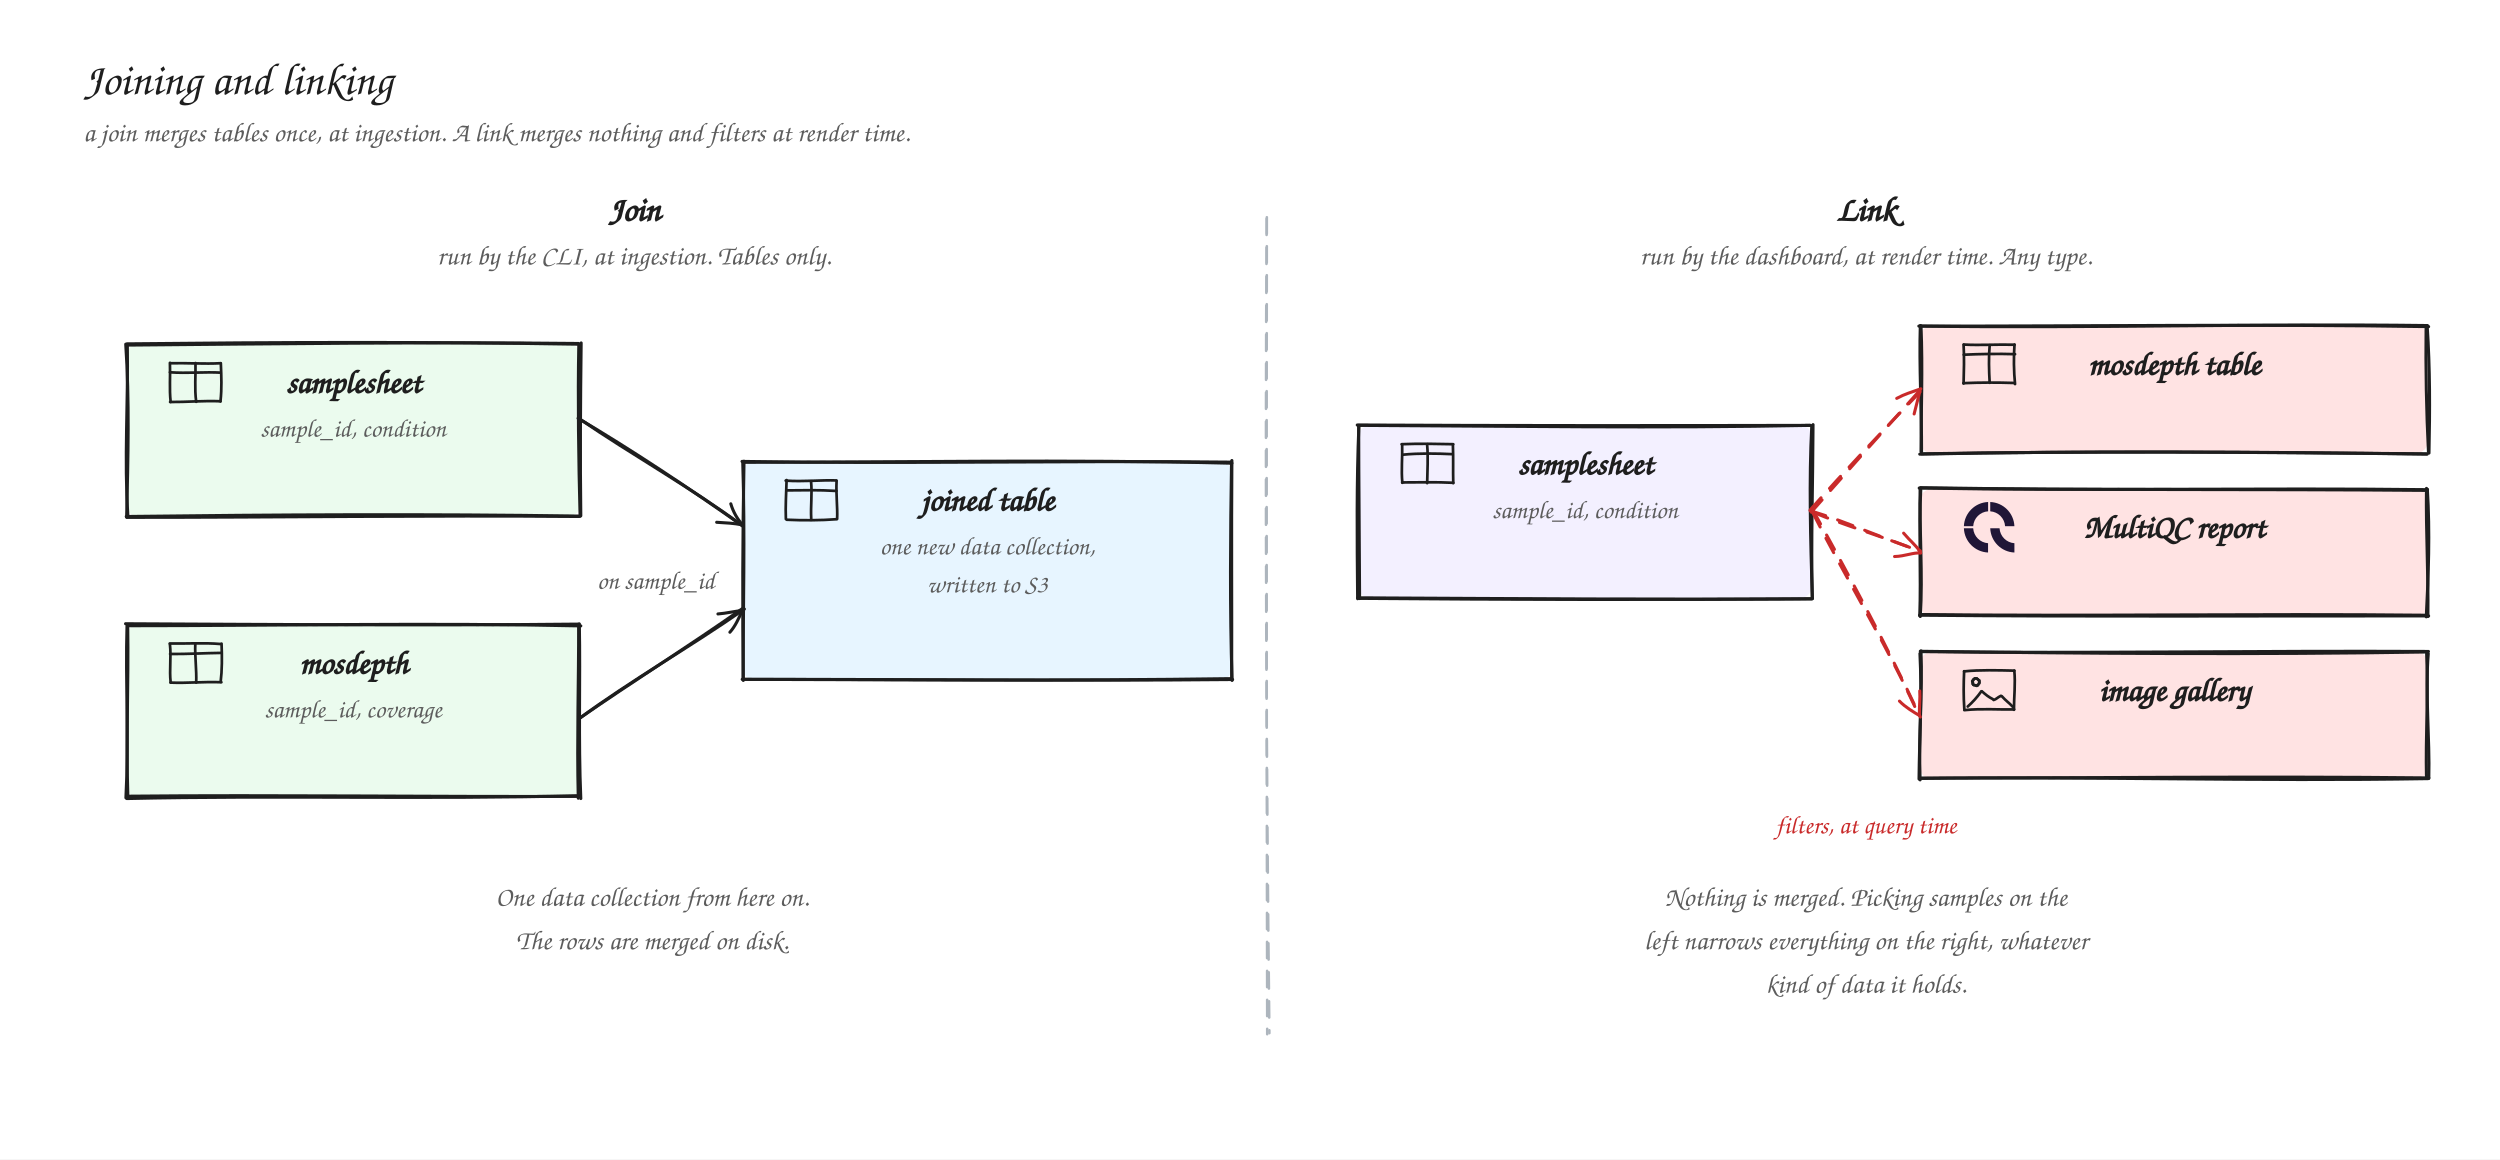
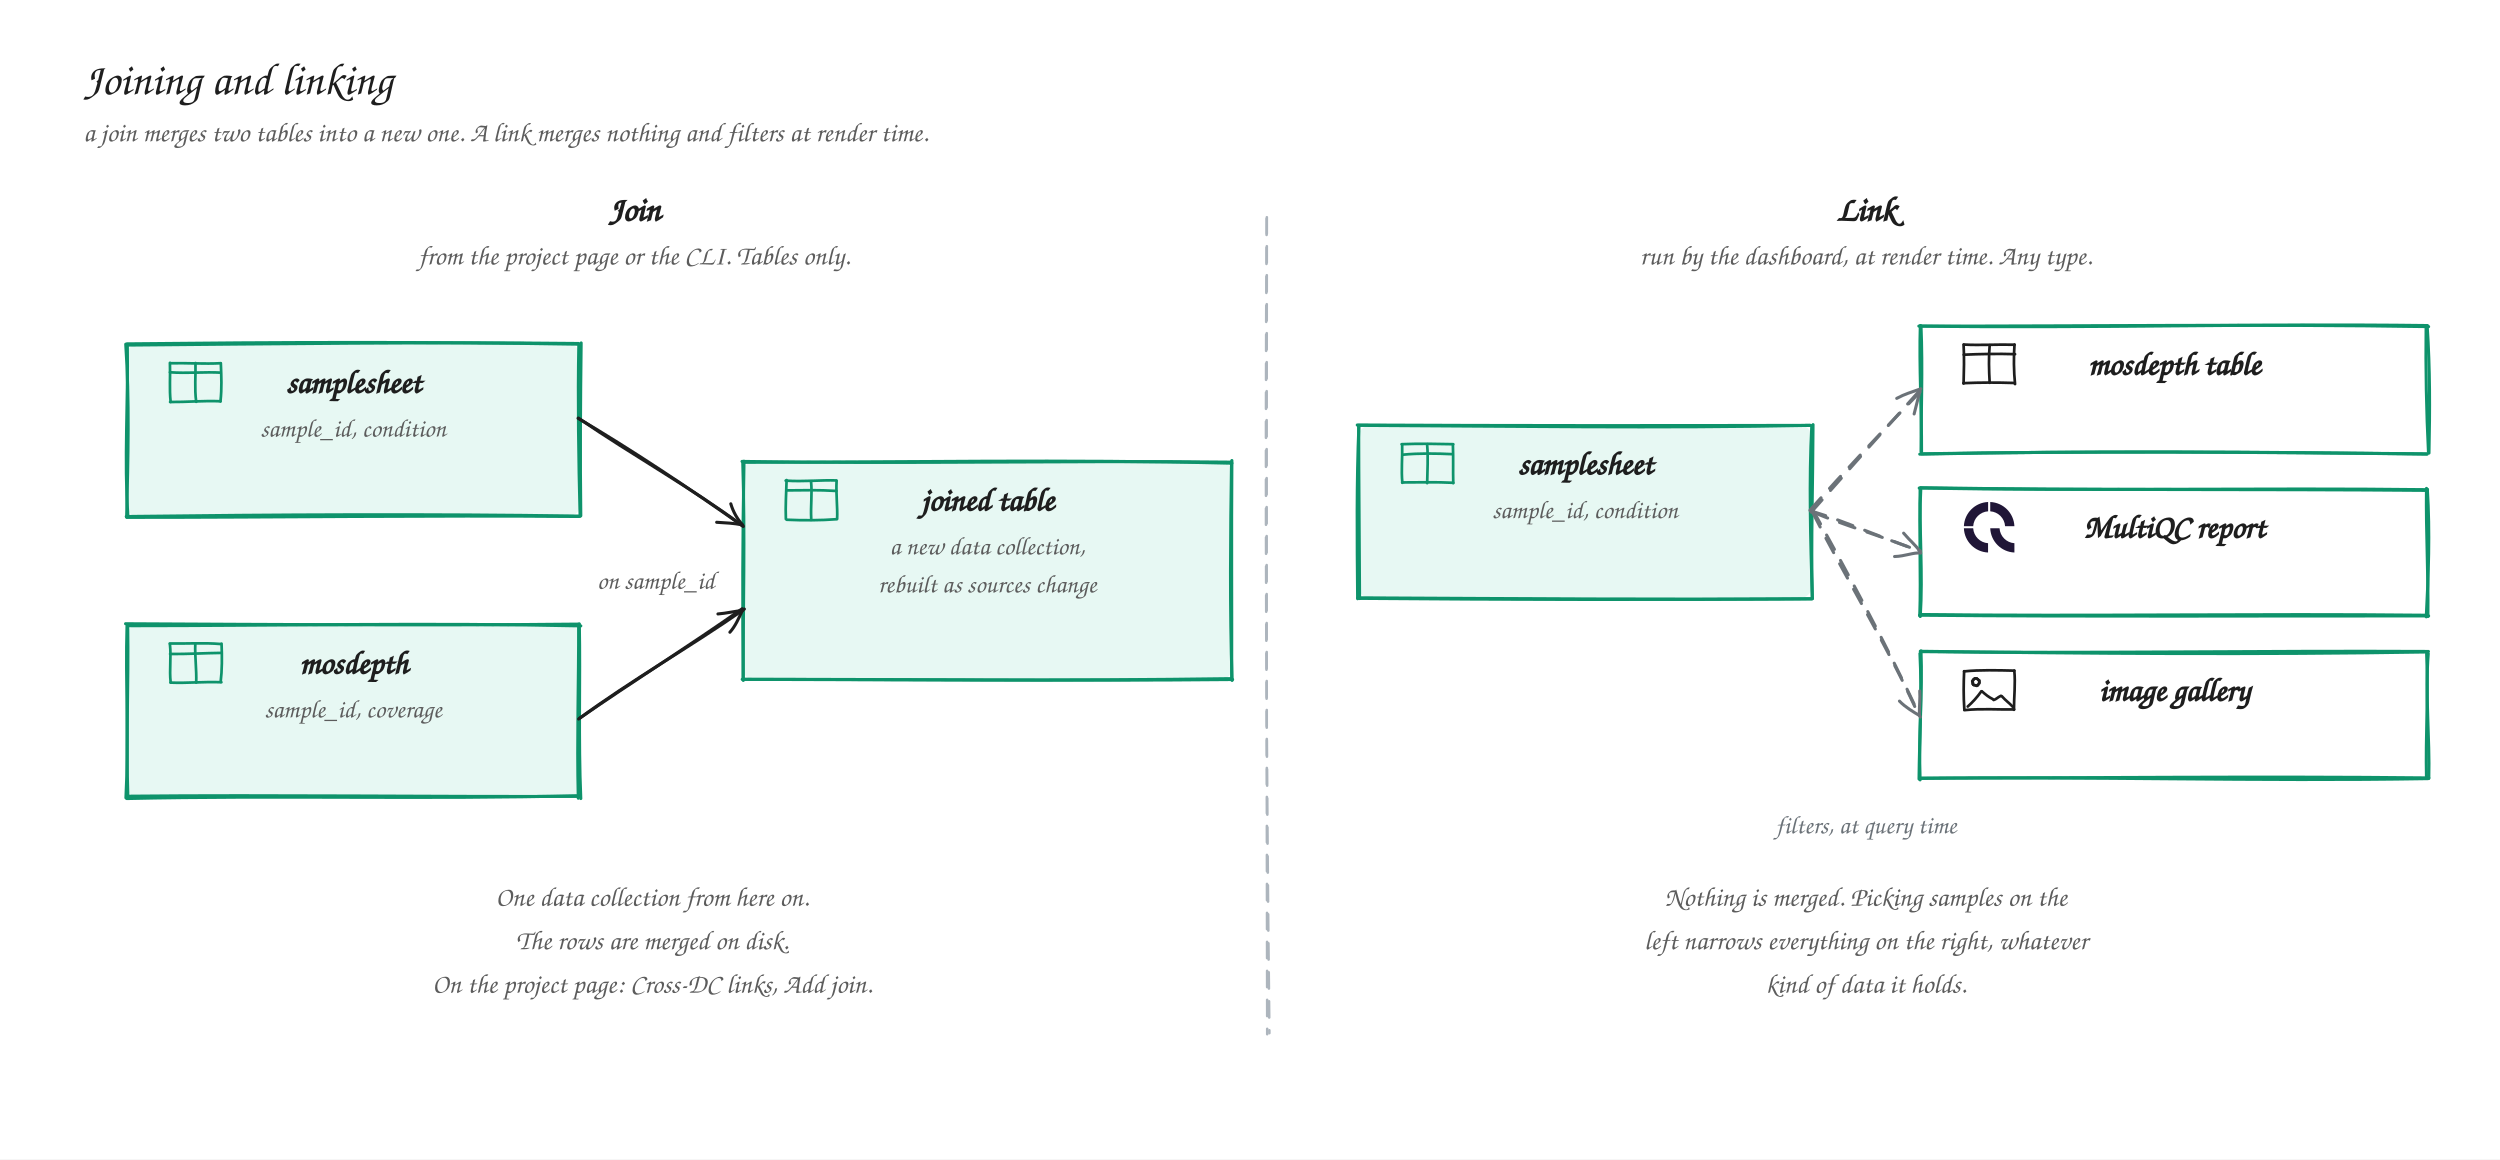
<svg xmlns="http://www.w3.org/2000/svg" width="1380" height="640" viewBox="0 0 1380 640">
  <rect width="1380" height="640" fill="#ffffff" />
  <text x="46.0" y="52.0" font-family="Virgil, Virgil GS, Excalifont, Comic Sans MS, Bradley Hand, cursive" font-size="25" fill="#1e1e1e" text-anchor="start" font-weight="normal">Joining and linking</text>
-   <text x="46.0" y="78.0" font-family="Virgil, Virgil GS, Excalifont, Comic Sans MS, Bradley Hand, cursive" font-size="15" fill="#5c5c5c" text-anchor="start" font-weight="normal">a join merges tables once, at ingestion. A link merges nothing and filters at render time.</text>
+   <text x="46.0" y="78.0" font-family="Virgil, Virgil GS, Excalifont, Comic Sans MS, Bradley Hand, cursive" font-size="15" fill="#5c5c5c" text-anchor="start" font-weight="normal">a join merges two tables into a new one. A link merges nothing and filters at render time.</text>
  <text x="350.0" y="122.0" font-family="Virgil, Virgil GS, Excalifont, Comic Sans MS, Bradley Hand, cursive" font-size="19" fill="#1e1e1e" text-anchor="middle" font-weight="bold">Join</text>
-   <text x="350.0" y="146.0" font-family="Virgil, Virgil GS, Excalifont, Comic Sans MS, Bradley Hand, cursive" font-size="15" fill="#5c5c5c" text-anchor="middle" font-weight="normal">run by the CLI, at ingestion. Tables only.</text>
-   <rect x="70.0" y="190.0" width="250.0" height="95.0" rx="6" fill="#ebfbee" />
-   <path d="M70.1,189.8 C152.8,188.9 237.1,188.6 319.3,190.0" fill="none" stroke="#1e1e1e" stroke-width="1.7" stroke-linecap="round" />
-   <path d="M69.9,190.5 C151.9,189.8 235.3,188.7 319.4,189.6" fill="none" stroke="#1e1e1e" stroke-width="1.7" stroke-linecap="round" />
-   <path d="M320.8,189.3 C320.4,223.1 320.2,253.0 320.6,284.7" fill="none" stroke="#1e1e1e" stroke-width="1.7" stroke-linecap="round" />
-   <path d="M319.5,190.1 C318.9,220.4 319.4,254.3 320.2,284.8" fill="none" stroke="#1e1e1e" stroke-width="1.7" stroke-linecap="round" />
-   <path d="M320.3,284.9 C236.8,283.6 151.9,284.1 69.7,285.1" fill="none" stroke="#1e1e1e" stroke-width="1.7" stroke-linecap="round" />
-   <path d="M319.6,285.1 C236.5,284.4 154.3,285.6 70.0,285.6" fill="none" stroke="#1e1e1e" stroke-width="1.7" stroke-linecap="round" />
-   <path d="M69.9,285.4 C70.7,252.7 71.5,220.4 69.4,190.0" fill="none" stroke="#1e1e1e" stroke-width="1.7" stroke-linecap="round" />
-   <path d="M70.6,284.7 C68.5,253.9 70.8,221.9 70.3,190.2" fill="none" stroke="#1e1e1e" stroke-width="1.7" stroke-linecap="round" />
-   <path d="M94.0,200.5 C103.4,200.3 113.1,201.0 121.7,200.5" fill="none" stroke="#1e1e1e" stroke-width="1.5" stroke-linecap="round" />
-   <path d="M121.9,200.5 C122.2,208.1 122.5,214.2 121.7,221.6" fill="none" stroke="#1e1e1e" stroke-width="1.5" stroke-linecap="round" />
-   <path d="M121.7,221.5 C112.2,221.1 102.7,222.0 93.9,221.9" fill="none" stroke="#1e1e1e" stroke-width="1.5" stroke-linecap="round" />
-   <path d="M94.2,221.9 C93.4,214.5 94.1,208.0 93.8,200.3" fill="none" stroke="#1e1e1e" stroke-width="1.5" stroke-linecap="round" />
-   <path d="M93.8,205.5 C103.1,206.2 113.3,205.2 121.8,205.7" fill="none" stroke="#1e1e1e" stroke-width="1.5" stroke-linecap="round" />
-   <path d="M107.9,200.4 C108.1,207.1 107.3,214.4 108.3,221.8" fill="none" stroke="#1e1e1e" stroke-width="1.5" stroke-linecap="round" />
+   <text x="350.0" y="146.0" font-family="Virgil, Virgil GS, Excalifont, Comic Sans MS, Bradley Hand, cursive" font-size="15" fill="#5c5c5c" text-anchor="middle" font-weight="normal">from the project page or the CLI. Tables only.</text>
+   <rect x="70.0" y="190.0" width="250.0" height="95.0" rx="6" fill="#e7f8f3" />
+   <path d="M70.1,189.8 C152.8,188.9 237.1,188.6 319.3,190.0" fill="none" stroke="#0e936b" stroke-width="1.7" stroke-linecap="round" />
+   <path d="M69.9,190.5 C151.9,189.8 235.3,188.7 319.4,189.6" fill="none" stroke="#0e936b" stroke-width="1.7" stroke-linecap="round" />
+   <path d="M320.8,189.3 C320.4,223.1 320.2,253.0 320.6,284.7" fill="none" stroke="#0e936b" stroke-width="1.7" stroke-linecap="round" />
+   <path d="M319.5,190.1 C318.9,220.4 319.4,254.3 320.2,284.8" fill="none" stroke="#0e936b" stroke-width="1.7" stroke-linecap="round" />
+   <path d="M320.3,284.9 C236.8,283.6 151.9,284.1 69.7,285.1" fill="none" stroke="#0e936b" stroke-width="1.7" stroke-linecap="round" />
+   <path d="M319.6,285.1 C236.5,284.4 154.3,285.6 70.0,285.6" fill="none" stroke="#0e936b" stroke-width="1.7" stroke-linecap="round" />
+   <path d="M69.9,285.4 C70.7,252.7 71.5,220.4 69.4,190.0" fill="none" stroke="#0e936b" stroke-width="1.7" stroke-linecap="round" />
+   <path d="M70.6,284.7 C68.5,253.9 70.8,221.9 70.3,190.2" fill="none" stroke="#0e936b" stroke-width="1.7" stroke-linecap="round" />
+   <path d="M94.0,200.5 C103.4,200.3 113.1,201.0 121.7,200.5" fill="none" stroke="#0e936b" stroke-width="1.5" stroke-linecap="round" />
+   <path d="M121.9,200.5 C122.2,208.1 122.5,214.2 121.7,221.6" fill="none" stroke="#0e936b" stroke-width="1.5" stroke-linecap="round" />
+   <path d="M121.7,221.5 C112.2,221.1 102.7,222.0 93.9,221.9" fill="none" stroke="#0e936b" stroke-width="1.5" stroke-linecap="round" />
+   <path d="M94.2,221.9 C93.4,214.5 94.1,208.0 93.8,200.3" fill="none" stroke="#0e936b" stroke-width="1.5" stroke-linecap="round" />
+   <path d="M93.8,205.5 C103.1,206.2 113.3,205.2 121.8,205.7" fill="none" stroke="#0e936b" stroke-width="1.5" stroke-linecap="round" />
+   <path d="M107.9,200.4 C108.1,207.1 107.3,214.4 108.3,221.8" fill="none" stroke="#0e936b" stroke-width="1.5" stroke-linecap="round" />
  <text x="195.0" y="217.0" font-family="Virgil, Virgil GS, Excalifont, Comic Sans MS, Bradley Hand, cursive" font-size="18" fill="#1e1e1e" text-anchor="middle" font-weight="bold">samplesheet</text>
  <text x="195.0" y="241.0" font-family="Virgil, Virgil GS, Excalifont, Comic Sans MS, Bradley Hand, cursive" font-size="14" fill="#5c5c5c" text-anchor="middle" font-weight="normal">sample_id, condition</text>
-   <rect x="70.0" y="345.0" width="250.0" height="95.0" rx="6" fill="#ebfbee" />
-   <path d="M70.6,345.4 C153.4,345.4 237.2,343.6 320.6,345.5" fill="none" stroke="#1e1e1e" stroke-width="1.7" stroke-linecap="round" />
-   <path d="M69.3,344.3 C153.0,344.7 235.4,345.4 319.5,344.5" fill="none" stroke="#1e1e1e" stroke-width="1.7" stroke-linecap="round" />
-   <path d="M319.4,344.8 C319.5,375.2 318.4,407.2 319.2,440.6" fill="none" stroke="#1e1e1e" stroke-width="1.7" stroke-linecap="round" />
-   <path d="M319.8,344.4 C320.4,375.5 319.2,407.8 320.6,440.8" fill="none" stroke="#1e1e1e" stroke-width="1.7" stroke-linecap="round" />
-   <path d="M319.7,439.6 C236.6,439.9 152.0,438.7 70.5,439.5" fill="none" stroke="#1e1e1e" stroke-width="1.7" stroke-linecap="round" />
-   <path d="M320.1,439.2 C235.1,441.4 153.4,438.9 70.0,440.8" fill="none" stroke="#1e1e1e" stroke-width="1.7" stroke-linecap="round" />
-   <path d="M69.5,440.4 C71.2,409.0 69.2,376.2 70.1,345.4" fill="none" stroke="#1e1e1e" stroke-width="1.7" stroke-linecap="round" />
-   <path d="M70.6,440.5 C69.5,407.4 71.0,378.2 70.5,345.4" fill="none" stroke="#1e1e1e" stroke-width="1.7" stroke-linecap="round" />
-   <path d="M93.7,355.2 C103.0,355.4 112.5,354.7 121.8,355.5" fill="none" stroke="#1e1e1e" stroke-width="1.5" stroke-linecap="round" />
-   <path d="M122.3,355.3 C122.6,362.4 122.6,370.2 121.8,376.4" fill="none" stroke="#1e1e1e" stroke-width="1.5" stroke-linecap="round" />
-   <path d="M122.2,376.6 C112.2,376.2 103.5,377.2 94.1,376.8" fill="none" stroke="#1e1e1e" stroke-width="1.5" stroke-linecap="round" />
-   <path d="M94.2,376.6 C93.4,369.8 94.6,362.8 93.8,355.6" fill="none" stroke="#1e1e1e" stroke-width="1.5" stroke-linecap="round" />
-   <path d="M93.9,361.0 C103.1,361.1 113.3,360.5 122.2,360.4" fill="none" stroke="#1e1e1e" stroke-width="1.5" stroke-linecap="round" />
-   <path d="M107.8,355.6 C107.5,362.0 108.6,370.0 108.3,376.8" fill="none" stroke="#1e1e1e" stroke-width="1.5" stroke-linecap="round" />
+   <rect x="70.0" y="345.0" width="250.0" height="95.0" rx="6" fill="#e7f8f3" />
+   <path d="M70.6,345.4 C153.4,345.4 237.2,343.6 320.6,345.5" fill="none" stroke="#0e936b" stroke-width="1.7" stroke-linecap="round" />
+   <path d="M69.3,344.3 C153.0,344.7 235.4,345.4 319.5,344.5" fill="none" stroke="#0e936b" stroke-width="1.7" stroke-linecap="round" />
+   <path d="M319.4,344.8 C319.5,375.2 318.4,407.2 319.2,440.6" fill="none" stroke="#0e936b" stroke-width="1.7" stroke-linecap="round" />
+   <path d="M319.8,344.4 C320.4,375.5 319.2,407.8 320.6,440.8" fill="none" stroke="#0e936b" stroke-width="1.7" stroke-linecap="round" />
+   <path d="M319.7,439.6 C236.6,439.9 152.0,438.7 70.5,439.5" fill="none" stroke="#0e936b" stroke-width="1.7" stroke-linecap="round" />
+   <path d="M320.1,439.2 C235.1,441.4 153.4,438.9 70.0,440.8" fill="none" stroke="#0e936b" stroke-width="1.7" stroke-linecap="round" />
+   <path d="M69.5,440.4 C71.2,409.0 69.2,376.2 70.1,345.4" fill="none" stroke="#0e936b" stroke-width="1.7" stroke-linecap="round" />
+   <path d="M70.6,440.5 C69.5,407.4 71.0,378.2 70.5,345.4" fill="none" stroke="#0e936b" stroke-width="1.7" stroke-linecap="round" />
+   <path d="M93.7,355.2 C103.0,355.4 112.5,354.7 121.8,355.5" fill="none" stroke="#0e936b" stroke-width="1.5" stroke-linecap="round" />
+   <path d="M122.3,355.3 C122.6,362.4 122.6,370.2 121.8,376.4" fill="none" stroke="#0e936b" stroke-width="1.5" stroke-linecap="round" />
+   <path d="M122.2,376.6 C112.2,376.2 103.5,377.2 94.1,376.8" fill="none" stroke="#0e936b" stroke-width="1.5" stroke-linecap="round" />
+   <path d="M94.2,376.6 C93.4,369.8 94.6,362.8 93.8,355.6" fill="none" stroke="#0e936b" stroke-width="1.5" stroke-linecap="round" />
+   <path d="M93.9,361.0 C103.1,361.1 113.3,360.5 122.2,360.4" fill="none" stroke="#0e936b" stroke-width="1.5" stroke-linecap="round" />
+   <path d="M107.8,355.6 C107.5,362.0 108.6,370.0 108.3,376.8" fill="none" stroke="#0e936b" stroke-width="1.5" stroke-linecap="round" />
  <text x="195.0" y="372.0" font-family="Virgil, Virgil GS, Excalifont, Comic Sans MS, Bradley Hand, cursive" font-size="18" fill="#1e1e1e" text-anchor="middle" font-weight="bold">mosdepth</text>
  <text x="195.0" y="396.0" font-family="Virgil, Virgil GS, Excalifont, Comic Sans MS, Bradley Hand, cursive" font-size="14" fill="#5c5c5c" text-anchor="middle" font-weight="normal">sample_id, coverage</text>
-   <rect x="410.0" y="255.0" width="270.0" height="120.0" rx="6" fill="#e7f5ff" />
-   <path d="M410.8,255.2 C499.5,255.2 588.8,253.4 680.0,255.7" fill="none" stroke="#1e1e1e" stroke-width="1.7" stroke-linecap="round" />
-   <path d="M409.6,254.7 C499.8,256.2 591.0,254.1 679.6,255.1" fill="none" stroke="#1e1e1e" stroke-width="1.7" stroke-linecap="round" />
-   <path d="M679.8,254.9 C679.2,294.7 678.8,336.3 680.1,375.6" fill="none" stroke="#1e1e1e" stroke-width="1.7" stroke-linecap="round" />
-   <path d="M680.0,254.2 C679.7,296.3 680.0,335.1 679.9,374.5" fill="none" stroke="#1e1e1e" stroke-width="1.7" stroke-linecap="round" />
-   <path d="M680.4,375.1 C588.4,376.0 499.0,374.9 409.7,375.0" fill="none" stroke="#1e1e1e" stroke-width="1.7" stroke-linecap="round" />
-   <path d="M679.6,374.6 C590.2,375.9 498.7,375.2 410.4,375.0" fill="none" stroke="#1e1e1e" stroke-width="1.7" stroke-linecap="round" />
-   <path d="M410.2,375.0 C410.2,335.8 411.3,294.8 410.0,255.3" fill="none" stroke="#1e1e1e" stroke-width="1.7" stroke-linecap="round" />
-   <path d="M410.3,375.6 C409.8,335.1 409.9,296.4 410.7,254.6" fill="none" stroke="#1e1e1e" stroke-width="1.7" stroke-linecap="round" />
-   <path d="M433.7,265.3 C443.4,266.0 453.1,264.9 461.7,265.2" fill="none" stroke="#1e1e1e" stroke-width="1.5" stroke-linecap="round" />
-   <path d="M461.8,265.5 C461.4,272.7 462.4,280.1 462.1,286.4" fill="none" stroke="#1e1e1e" stroke-width="1.5" stroke-linecap="round" />
-   <path d="M461.9,286.6 C453.2,287.3 442.9,287.3 434.3,286.9" fill="none" stroke="#1e1e1e" stroke-width="1.5" stroke-linecap="round" />
-   <path d="M433.8,286.5 C433.5,279.5 434.0,272.2 434.2,265.0" fill="none" stroke="#1e1e1e" stroke-width="1.5" stroke-linecap="round" />
-   <path d="M434.1,270.7 C443.4,270.6 452.0,270.4 461.7,271.0" fill="none" stroke="#1e1e1e" stroke-width="1.5" stroke-linecap="round" />
-   <path d="M447.7,265.6 C448.4,273.1 447.4,279.2 447.8,286.4" fill="none" stroke="#1e1e1e" stroke-width="1.5" stroke-linecap="round" />
+   <rect x="410.0" y="255.0" width="270.0" height="120.0" rx="6" fill="#e7f8f3" />
+   <path d="M410.8,255.2 C499.5,255.2 588.8,253.4 680.0,255.7" fill="none" stroke="#0e936b" stroke-width="1.7" stroke-linecap="round" />
+   <path d="M409.6,254.7 C499.8,256.2 591.0,254.1 679.6,255.1" fill="none" stroke="#0e936b" stroke-width="1.7" stroke-linecap="round" />
+   <path d="M679.8,254.9 C679.2,294.7 678.8,336.3 680.1,375.6" fill="none" stroke="#0e936b" stroke-width="1.7" stroke-linecap="round" />
+   <path d="M680.0,254.2 C679.7,296.3 680.0,335.1 679.9,374.5" fill="none" stroke="#0e936b" stroke-width="1.7" stroke-linecap="round" />
+   <path d="M680.4,375.1 C588.4,376.0 499.0,374.9 409.7,375.0" fill="none" stroke="#0e936b" stroke-width="1.7" stroke-linecap="round" />
+   <path d="M679.6,374.6 C590.2,375.9 498.7,375.2 410.4,375.0" fill="none" stroke="#0e936b" stroke-width="1.7" stroke-linecap="round" />
+   <path d="M410.2,375.0 C410.2,335.8 411.3,294.8 410.0,255.3" fill="none" stroke="#0e936b" stroke-width="1.7" stroke-linecap="round" />
+   <path d="M410.3,375.6 C409.8,335.1 409.9,296.4 410.7,254.6" fill="none" stroke="#0e936b" stroke-width="1.7" stroke-linecap="round" />
+   <path d="M433.7,265.3 C443.4,266.0 453.1,264.9 461.7,265.2" fill="none" stroke="#0e936b" stroke-width="1.5" stroke-linecap="round" />
+   <path d="M461.8,265.5 C461.4,272.7 462.4,280.1 462.1,286.4" fill="none" stroke="#0e936b" stroke-width="1.5" stroke-linecap="round" />
+   <path d="M461.9,286.6 C453.2,287.3 442.9,287.3 434.3,286.9" fill="none" stroke="#0e936b" stroke-width="1.5" stroke-linecap="round" />
+   <path d="M433.8,286.5 C433.5,279.5 434.0,272.2 434.2,265.0" fill="none" stroke="#0e936b" stroke-width="1.5" stroke-linecap="round" />
+   <path d="M434.1,270.7 C443.4,270.6 452.0,270.4 461.7,271.0" fill="none" stroke="#0e936b" stroke-width="1.5" stroke-linecap="round" />
+   <path d="M447.7,265.6 C448.4,273.1 447.4,279.2 447.8,286.4" fill="none" stroke="#0e936b" stroke-width="1.5" stroke-linecap="round" />
  <text x="545.0" y="282.0" font-family="Virgil, Virgil GS, Excalifont, Comic Sans MS, Bradley Hand, cursive" font-size="18" fill="#1e1e1e" text-anchor="middle" font-weight="bold">joined table</text>
-   <text x="545.0" y="306.0" font-family="Virgil, Virgil GS, Excalifont, Comic Sans MS, Bradley Hand, cursive" font-size="14" fill="#5c5c5c" text-anchor="middle" font-weight="normal">one new data collection,</text>
-   <text x="545.0" y="327.0" font-family="Virgil, Virgil GS, Excalifont, Comic Sans MS, Bradley Hand, cursive" font-size="14" fill="#5c5c5c" text-anchor="middle" font-weight="normal">written to S3</text>
+   <text x="545.0" y="306.0" font-family="Virgil, Virgil GS, Excalifont, Comic Sans MS, Bradley Hand, cursive" font-size="14" fill="#5c5c5c" text-anchor="middle" font-weight="normal">a new data collection,</text>
+   <text x="545.0" y="327.0" font-family="Virgil, Virgil GS, Excalifont, Comic Sans MS, Bradley Hand, cursive" font-size="14" fill="#5c5c5c" text-anchor="middle" font-weight="normal">rebuilt as sources change</text>
  <path d="M319.3,230.8 C349.7,251.6 381.3,269.0 410.1,290.4" fill="none" stroke="#1e1e1e" stroke-width="1.7" stroke-linecap="round" />
  <path d="M319.1,230.9 C348.4,248.2 380.8,269.7 410.3,290.6" fill="none" stroke="#1e1e1e" stroke-width="1.7" stroke-linecap="round" />
  <path d="M410.0,289.8 C407.0,286.6 404.7,282.5 403.4,278.1" fill="none" stroke="#1e1e1e" stroke-width="1.7" stroke-linecap="round" />
  <path d="M409.6,289.7 C404.9,288.8 400.8,288.6 395.6,288.3" fill="none" stroke="#1e1e1e" stroke-width="1.7" stroke-linecap="round" />
  <path d="M320.0,396.4 C349.2,376.2 381.0,356.2 409.7,336.0" fill="none" stroke="#1e1e1e" stroke-width="1.7" stroke-linecap="round" />
  <path d="M319.4,396.9 C349.0,375.1 380.9,357.2 410.9,336.2" fill="none" stroke="#1e1e1e" stroke-width="1.7" stroke-linecap="round" />
  <path d="M409.9,337.0 C406.0,337.3 400.7,338.6 396.3,338.9" fill="none" stroke="#1e1e1e" stroke-width="1.7" stroke-linecap="round" />
  <path d="M409.9,336.8 C407.5,341.8 406.0,345.5 402.9,349.0" fill="none" stroke="#1e1e1e" stroke-width="1.7" stroke-linecap="round" />
  <text x="362.0" y="325.0" font-family="Virgil, Virgil GS, Excalifont, Comic Sans MS, Bradley Hand, cursive" font-size="14" fill="#5c5c5c" text-anchor="middle" font-weight="normal">on sample_id</text>
  <text x="360.0" y="500.0" font-family="Virgil, Virgil GS, Excalifont, Comic Sans MS, Bradley Hand, cursive" font-size="15" fill="#5c5c5c" text-anchor="middle" font-weight="normal">One data collection from here on.</text>
  <text x="360.0" y="524.0" font-family="Virgil, Virgil GS, Excalifont, Comic Sans MS, Bradley Hand, cursive" font-size="15" fill="#5c5c5c" text-anchor="middle" font-weight="normal">The rows are merged on disk.</text>
+   <text x="360.0" y="548.0" font-family="Virgil, Virgil GS, Excalifont, Comic Sans MS, Bradley Hand, cursive" font-size="15" fill="#5c5c5c" text-anchor="middle" font-weight="normal">On the project page: Cross-DC links, Add join.</text>
  <path d="M699.2,120.7 C698.3,271.0 699.0,418.7 700.7,570.3" fill="none" stroke="#adb5bd" stroke-width="1.4" stroke-linecap="round" stroke-dasharray="9 7" />
  <path d="M699.3,119.9 C699.1,269.0 699.2,419.8 699.5,570.9" fill="none" stroke="#adb5bd" stroke-width="1.4" stroke-linecap="round" stroke-dasharray="9 7" />
  <text x="1030.0" y="122.0" font-family="Virgil, Virgil GS, Excalifont, Comic Sans MS, Bradley Hand, cursive" font-size="19" fill="#1e1e1e" text-anchor="middle" font-weight="bold">Link</text>
  <text x="1030.0" y="146.0" font-family="Virgil, Virgil GS, Excalifont, Comic Sans MS, Bradley Hand, cursive" font-size="15" fill="#5c5c5c" text-anchor="middle" font-weight="normal">run by the dashboard, at render time. Any type.</text>
-   <rect x="750.0" y="235.0" width="250.0" height="95.0" rx="6" fill="#f3f0ff" />
-   <path d="M749.7,234.8 C834.8,235.2 915.8,236.5 999.2,234.8" fill="none" stroke="#1e1e1e" stroke-width="1.7" stroke-linecap="round" />
-   <path d="M749.2,234.6 C833.3,235.0 915.7,235.0 999.3,234.8" fill="none" stroke="#1e1e1e" stroke-width="1.7" stroke-linecap="round" />
-   <path d="M1000.1,235.0 C998.5,265.1 999.4,297.5 1000.4,330.3" fill="none" stroke="#1e1e1e" stroke-width="1.7" stroke-linecap="round" />
-   <path d="M1000.8,234.4 C1000.7,267.9 999.6,297.8 1000.4,330.2" fill="none" stroke="#1e1e1e" stroke-width="1.7" stroke-linecap="round" />
-   <path d="M1000.4,330.5 C915.2,331.1 834.6,330.4 749.4,330.0" fill="none" stroke="#1e1e1e" stroke-width="1.7" stroke-linecap="round" />
-   <path d="M1000.1,330.6 C916.7,331.1 834.3,331.0 750.3,330.3" fill="none" stroke="#1e1e1e" stroke-width="1.7" stroke-linecap="round" />
-   <path d="M749.4,330.5 C749.1,296.8 748.8,266.2 750.1,235.2" fill="none" stroke="#1e1e1e" stroke-width="1.7" stroke-linecap="round" />
-   <path d="M750.5,330.4 C750.4,298.9 750.0,265.1 750.0,235.1" fill="none" stroke="#1e1e1e" stroke-width="1.7" stroke-linecap="round" />
-   <path d="M773.7,245.2 C783.6,244.8 793.0,245.0 802.2,245.2" fill="none" stroke="#1e1e1e" stroke-width="1.5" stroke-linecap="round" />
-   <path d="M802.0,245.5 C802.3,253.1 802.0,259.4 802.2,266.7" fill="none" stroke="#1e1e1e" stroke-width="1.5" stroke-linecap="round" />
-   <path d="M802.2,266.5 C792.9,266.0 782.8,266.3 774.0,266.3" fill="none" stroke="#1e1e1e" stroke-width="1.5" stroke-linecap="round" />
-   <path d="M774.1,266.5 C773.4,259.2 774.2,252.7 774.0,245.3" fill="none" stroke="#1e1e1e" stroke-width="1.5" stroke-linecap="round" />
-   <path d="M774.3,251.0 C783.3,250.1 793.2,250.3 801.7,250.7" fill="none" stroke="#1e1e1e" stroke-width="1.5" stroke-linecap="round" />
-   <path d="M787.8,245.7 C788.4,253.1 787.9,259.2 787.8,266.7" fill="none" stroke="#1e1e1e" stroke-width="1.5" stroke-linecap="round" />
+   <rect x="750.0" y="235.0" width="250.0" height="95.0" rx="6" fill="#e7f8f3" />
+   <path d="M749.7,234.8 C834.8,235.2 915.8,236.5 999.2,234.8" fill="none" stroke="#0e936b" stroke-width="1.7" stroke-linecap="round" />
+   <path d="M749.2,234.6 C833.3,235.0 915.7,235.0 999.3,234.8" fill="none" stroke="#0e936b" stroke-width="1.7" stroke-linecap="round" />
+   <path d="M1000.1,235.0 C998.5,265.1 999.4,297.5 1000.4,330.3" fill="none" stroke="#0e936b" stroke-width="1.7" stroke-linecap="round" />
+   <path d="M1000.8,234.4 C1000.7,267.9 999.6,297.8 1000.4,330.2" fill="none" stroke="#0e936b" stroke-width="1.7" stroke-linecap="round" />
+   <path d="M1000.4,330.5 C915.2,331.1 834.6,330.4 749.4,330.0" fill="none" stroke="#0e936b" stroke-width="1.7" stroke-linecap="round" />
+   <path d="M1000.1,330.6 C916.7,331.1 834.3,331.0 750.3,330.3" fill="none" stroke="#0e936b" stroke-width="1.7" stroke-linecap="round" />
+   <path d="M749.4,330.5 C749.1,296.8 748.8,266.2 750.1,235.2" fill="none" stroke="#0e936b" stroke-width="1.7" stroke-linecap="round" />
+   <path d="M750.5,330.4 C750.4,298.9 750.0,265.1 750.0,235.1" fill="none" stroke="#0e936b" stroke-width="1.7" stroke-linecap="round" />
+   <path d="M773.7,245.2 C783.6,244.8 793.0,245.0 802.2,245.2" fill="none" stroke="#0e936b" stroke-width="1.5" stroke-linecap="round" />
+   <path d="M802.0,245.5 C802.3,253.1 802.0,259.4 802.2,266.7" fill="none" stroke="#0e936b" stroke-width="1.5" stroke-linecap="round" />
+   <path d="M802.2,266.5 C792.9,266.0 782.8,266.3 774.0,266.3" fill="none" stroke="#0e936b" stroke-width="1.5" stroke-linecap="round" />
+   <path d="M774.1,266.5 C773.4,259.2 774.2,252.7 774.0,245.3" fill="none" stroke="#0e936b" stroke-width="1.5" stroke-linecap="round" />
+   <path d="M774.3,251.0 C783.3,250.1 793.2,250.3 801.7,250.7" fill="none" stroke="#0e936b" stroke-width="1.5" stroke-linecap="round" />
+   <path d="M787.8,245.7 C788.4,253.1 787.9,259.2 787.8,266.7" fill="none" stroke="#0e936b" stroke-width="1.5" stroke-linecap="round" />
  <text x="875.0" y="262.0" font-family="Virgil, Virgil GS, Excalifont, Comic Sans MS, Bradley Hand, cursive" font-size="18" fill="#1e1e1e" text-anchor="middle" font-weight="bold">samplesheet</text>
  <text x="875.0" y="286.0" font-family="Virgil, Virgil GS, Excalifont, Comic Sans MS, Bradley Hand, cursive" font-size="14" fill="#5c5c5c" text-anchor="middle" font-weight="normal">sample_id, condition</text>
-   <rect x="1060.0" y="180.0" width="280.0" height="70.0" rx="6" fill="#ffe3e3" />
-   <path d="M1060.5,180.0 C1152.2,180.1 1248.1,178.8 1340.6,180.3" fill="none" stroke="#1e1e1e" stroke-width="1.7" stroke-linecap="round" />
-   <path d="M1059.2,180.0 C1152.5,181.3 1246.6,178.5 1339.9,179.7" fill="none" stroke="#1e1e1e" stroke-width="1.7" stroke-linecap="round" />
-   <path d="M1339.2,180.4 C1338.9,202.8 1339.4,227.8 1340.5,249.4" fill="none" stroke="#1e1e1e" stroke-width="1.7" stroke-linecap="round" />
-   <path d="M1339.8,179.8 C1341.4,204.0 1341.3,226.0 1340.8,250.1" fill="none" stroke="#1e1e1e" stroke-width="1.7" stroke-linecap="round" />
-   <path d="M1339.4,250.5 C1246.2,249.8 1152.6,248.6 1059.7,250.7" fill="none" stroke="#1e1e1e" stroke-width="1.7" stroke-linecap="round" />
-   <path d="M1339.8,250.7 C1245.9,249.3 1153.4,249.0 1060.6,250.5" fill="none" stroke="#1e1e1e" stroke-width="1.7" stroke-linecap="round" />
-   <path d="M1060.4,249.3 C1060.4,228.0 1061.4,203.5 1060.4,179.9" fill="none" stroke="#1e1e1e" stroke-width="1.7" stroke-linecap="round" />
-   <path d="M1060.7,249.4 C1060.8,227.1 1059.3,201.9 1060.0,179.7" fill="none" stroke="#1e1e1e" stroke-width="1.7" stroke-linecap="round" />
+   <rect x="1060.0" y="180.0" width="280.0" height="70.0" rx="6" fill="#ffffff" />
+   <path d="M1060.5,180.0 C1152.2,180.1 1248.1,178.8 1340.6,180.3" fill="none" stroke="#0e936b" stroke-width="1.7" stroke-linecap="round" />
+   <path d="M1059.2,180.0 C1152.5,181.3 1246.6,178.5 1339.9,179.7" fill="none" stroke="#0e936b" stroke-width="1.7" stroke-linecap="round" />
+   <path d="M1339.2,180.4 C1338.9,202.8 1339.4,227.8 1340.5,249.4" fill="none" stroke="#0e936b" stroke-width="1.7" stroke-linecap="round" />
+   <path d="M1339.8,179.8 C1341.4,204.0 1341.3,226.0 1340.8,250.1" fill="none" stroke="#0e936b" stroke-width="1.7" stroke-linecap="round" />
+   <path d="M1339.4,250.5 C1246.2,249.8 1152.6,248.6 1059.7,250.7" fill="none" stroke="#0e936b" stroke-width="1.7" stroke-linecap="round" />
+   <path d="M1339.8,250.7 C1245.9,249.3 1153.4,249.0 1060.6,250.5" fill="none" stroke="#0e936b" stroke-width="1.7" stroke-linecap="round" />
+   <path d="M1060.4,249.3 C1060.4,228.0 1061.4,203.5 1060.4,179.9" fill="none" stroke="#0e936b" stroke-width="1.7" stroke-linecap="round" />
+   <path d="M1060.7,249.4 C1060.8,227.1 1059.3,201.9 1060.0,179.7" fill="none" stroke="#0e936b" stroke-width="1.7" stroke-linecap="round" />
  <path d="M1084.1,190.2 C1093.1,190.7 1103.3,190.0 1112.0,190.3" fill="none" stroke="#1e1e1e" stroke-width="1.5" stroke-linecap="round" />
  <path d="M1112.0,190.2 C1111.5,197.0 1111.6,205.1 1112.3,212.0" fill="none" stroke="#1e1e1e" stroke-width="1.5" stroke-linecap="round" />
  <path d="M1111.9,211.4 C1102.6,211.1 1092.9,211.1 1083.8,211.5" fill="none" stroke="#1e1e1e" stroke-width="1.5" stroke-linecap="round" />
  <path d="M1083.9,211.7 C1084.1,205.1 1084.3,197.3 1083.9,190.2" fill="none" stroke="#1e1e1e" stroke-width="1.5" stroke-linecap="round" />
  <path d="M1084.0,195.8 C1092.7,195.4 1103.3,195.2 1112.3,195.5" fill="none" stroke="#1e1e1e" stroke-width="1.5" stroke-linecap="round" />
  <path d="M1098.3,190.6 C1097.7,197.1 1097.9,204.5 1098.3,211.3" fill="none" stroke="#1e1e1e" stroke-width="1.5" stroke-linecap="round" />
  <text x="1200.0" y="207.0" font-family="Virgil, Virgil GS, Excalifont, Comic Sans MS, Bradley Hand, cursive" font-size="18" fill="#1e1e1e" text-anchor="middle" font-weight="bold">mosdepth table</text>
-   <rect x="1060.0" y="270.0" width="280.0" height="70.0" rx="6" fill="#ffe3e3" />
-   <path d="M1060.1,269.2 C1151.8,270.7 1247.9,269.9 1339.8,270.7" fill="none" stroke="#1e1e1e" stroke-width="1.7" stroke-linecap="round" />
-   <path d="M1059.4,269.4 C1154.4,271.1 1248.2,269.2 1340.0,270.3" fill="none" stroke="#1e1e1e" stroke-width="1.7" stroke-linecap="round" />
-   <path d="M1339.9,270.1 C1341.4,294.0 1340.5,317.5 1339.3,340.5" fill="none" stroke="#1e1e1e" stroke-width="1.7" stroke-linecap="round" />
-   <path d="M1339.4,269.6 C1339.1,294.7 1340.5,316.0 1340.2,340.3" fill="none" stroke="#1e1e1e" stroke-width="1.7" stroke-linecap="round" />
-   <path d="M1339.8,339.6 C1245.4,338.6 1153.4,340.3 1060.2,339.2" fill="none" stroke="#1e1e1e" stroke-width="1.7" stroke-linecap="round" />
-   <path d="M1340.6,340.0 C1246.0,339.9 1154.8,340.5 1059.6,339.6" fill="none" stroke="#1e1e1e" stroke-width="1.7" stroke-linecap="round" />
-   <path d="M1060.0,340.3 C1061.5,317.3 1059.4,291.8 1059.9,269.6" fill="none" stroke="#1e1e1e" stroke-width="1.7" stroke-linecap="round" />
-   <path d="M1059.7,339.9 C1060.5,318.0 1059.1,291.8 1060.3,269.5" fill="none" stroke="#1e1e1e" stroke-width="1.7" stroke-linecap="round" />
+   <rect x="1060.0" y="270.0" width="280.0" height="70.0" rx="6" fill="#ffffff" />
+   <path d="M1060.1,269.2 C1151.8,270.7 1247.9,269.9 1339.8,270.7" fill="none" stroke="#0e936b" stroke-width="1.7" stroke-linecap="round" />
+   <path d="M1059.4,269.4 C1154.4,271.1 1248.2,269.2 1340.0,270.3" fill="none" stroke="#0e936b" stroke-width="1.7" stroke-linecap="round" />
+   <path d="M1339.9,270.1 C1341.4,294.0 1340.5,317.5 1339.3,340.5" fill="none" stroke="#0e936b" stroke-width="1.7" stroke-linecap="round" />
+   <path d="M1339.4,269.6 C1339.1,294.7 1340.5,316.0 1340.2,340.3" fill="none" stroke="#0e936b" stroke-width="1.7" stroke-linecap="round" />
+   <path d="M1339.8,339.6 C1245.4,338.6 1153.4,340.3 1060.2,339.2" fill="none" stroke="#0e936b" stroke-width="1.7" stroke-linecap="round" />
+   <path d="M1340.6,340.0 C1246.0,339.9 1154.8,340.5 1059.6,339.6" fill="none" stroke="#0e936b" stroke-width="1.7" stroke-linecap="round" />
+   <path d="M1060.0,340.3 C1061.5,317.3 1059.4,291.8 1059.9,269.6" fill="none" stroke="#0e936b" stroke-width="1.7" stroke-linecap="round" />
+   <path d="M1059.7,339.9 C1060.5,318.0 1059.1,291.8 1060.3,269.5" fill="none" stroke="#0e936b" stroke-width="1.7" stroke-linecap="round" />
  <g transform="translate(1084.0,277.0) scale(0.11155)" fill="#201637">
    <path d="M46.66 120.546C49.28 81.098 80.97 49.49 120.46 47.01V0.943C55.5 3.503 3.28 55.62 0.58 120.546H46.66Z" />
    <path d="M120.19 204.85C80.74 202.23 49.13 170.543 46.65 131.055H0.58C3.14 196.011 55.26 248.227 120.19 250.927V204.85Z" />
    <path d="M130.969 47.02C170.419 49.64 202.029 81.328 204.509 120.816H250.579C248.019 55.86 195.899 3.643 130.969 0.943V47.02Z" />
    <path d="M250.579 204.85C211.129 202.23 179.519 170.543 177.039 131.055H130.969C133.529 196.011 185.649 248.227 250.579 250.927V204.85Z" />
  </g>
  <text x="1200.0" y="297.0" font-family="Virgil, Virgil GS, Excalifont, Comic Sans MS, Bradley Hand, cursive" font-size="18" fill="#1e1e1e" text-anchor="middle" font-weight="bold">MultiQC report</text>
-   <rect x="1060.0" y="360.0" width="280.0" height="70.0" rx="6" fill="#ffe3e3" />
-   <path d="M1060.8,359.7 C1154.3,360.8 1246.7,359.1 1340.5,359.6" fill="none" stroke="#1e1e1e" stroke-width="1.7" stroke-linecap="round" />
-   <path d="M1060.0,359.5 C1152.4,360.8 1246.0,361.4 1339.6,359.9" fill="none" stroke="#1e1e1e" stroke-width="1.7" stroke-linecap="round" />
-   <path d="M1339.5,360.8 C1340.5,384.8 1338.9,406.3 1339.4,429.3" fill="none" stroke="#1e1e1e" stroke-width="1.7" stroke-linecap="round" />
-   <path d="M1340.4,360.8 C1338.6,383.0 1341.3,407.9 1340.7,429.7" fill="none" stroke="#1e1e1e" stroke-width="1.7" stroke-linecap="round" />
-   <path d="M1340.3,429.8 C1245.7,431.4 1154.1,428.5 1059.8,429.7" fill="none" stroke="#1e1e1e" stroke-width="1.7" stroke-linecap="round" />
-   <path d="M1340.7,429.4 C1245.6,428.4 1152.6,429.5 1060.7,429.5" fill="none" stroke="#1e1e1e" stroke-width="1.7" stroke-linecap="round" />
-   <path d="M1059.3,430.0 C1059.5,407.7 1061.0,383.1 1059.8,360.7" fill="none" stroke="#1e1e1e" stroke-width="1.7" stroke-linecap="round" />
-   <path d="M1059.9,430.5 C1059.0,406.2 1061.3,381.8 1060.4,359.3" fill="none" stroke="#1e1e1e" stroke-width="1.7" stroke-linecap="round" />
+   <rect x="1060.0" y="360.0" width="280.0" height="70.0" rx="6" fill="#ffffff" />
+   <path d="M1060.8,359.7 C1154.3,360.8 1246.7,359.1 1340.5,359.6" fill="none" stroke="#0e936b" stroke-width="1.7" stroke-linecap="round" />
+   <path d="M1060.0,359.5 C1152.4,360.8 1246.0,361.4 1339.6,359.9" fill="none" stroke="#0e936b" stroke-width="1.7" stroke-linecap="round" />
+   <path d="M1339.5,360.8 C1340.5,384.8 1338.9,406.3 1339.4,429.3" fill="none" stroke="#0e936b" stroke-width="1.7" stroke-linecap="round" />
+   <path d="M1340.4,360.8 C1338.6,383.0 1341.3,407.9 1340.7,429.7" fill="none" stroke="#0e936b" stroke-width="1.7" stroke-linecap="round" />
+   <path d="M1340.3,429.8 C1245.7,431.4 1154.1,428.5 1059.8,429.7" fill="none" stroke="#0e936b" stroke-width="1.7" stroke-linecap="round" />
+   <path d="M1340.7,429.4 C1245.6,428.4 1152.6,429.5 1060.7,429.5" fill="none" stroke="#0e936b" stroke-width="1.7" stroke-linecap="round" />
+   <path d="M1059.3,430.0 C1059.5,407.7 1061.0,383.1 1059.8,360.7" fill="none" stroke="#0e936b" stroke-width="1.7" stroke-linecap="round" />
+   <path d="M1059.9,430.5 C1059.0,406.2 1061.3,381.8 1060.4,359.3" fill="none" stroke="#0e936b" stroke-width="1.7" stroke-linecap="round" />
  <path d="M1084.2,370.6 C1092.7,369.7 1103.3,370.0 1111.9,370.2" fill="none" stroke="#1e1e1e" stroke-width="1.5" stroke-linecap="round" />
  <path d="M1111.9,370.2 C1112.6,377.6 1111.7,384.8 1111.7,391.8" fill="none" stroke="#1e1e1e" stroke-width="1.5" stroke-linecap="round" />
  <path d="M1111.8,391.6 C1103.2,391.8 1094.0,391.0 1084.3,392.0" fill="none" stroke="#1e1e1e" stroke-width="1.5" stroke-linecap="round" />
  <path d="M1084.3,391.4 C1083.8,384.2 1083.9,377.4 1084.2,370.5" fill="none" stroke="#1e1e1e" stroke-width="1.5" stroke-linecap="round" />
  <path d="M1092.6,376.5 C1092.8,377.0 1092.6,377.0 1092.6,377.2" fill="none" stroke="#1e1e1e" stroke-width="1.5" stroke-linecap="round" />
  <path d="M1092.3,377.4 C1092.1,377.8 1091.9,377.5 1091.9,378.2" fill="none" stroke="#1e1e1e" stroke-width="1.5" stroke-linecap="round" />
  <path d="M1091.8,378.1 C1091.9,378.5 1091.3,378.0 1091.2,378.4" fill="none" stroke="#1e1e1e" stroke-width="1.5" stroke-linecap="round" />
  <path d="M1091.2,378.6 C1090.7,378.4 1090.7,378.6 1090.3,378.3" fill="none" stroke="#1e1e1e" stroke-width="1.5" stroke-linecap="round" />
  <path d="M1090.4,378.3 C1090.3,378.2 1089.8,378.1 1089.4,378.0" fill="none" stroke="#1e1e1e" stroke-width="1.5" stroke-linecap="round" />
  <path d="M1089.5,378.2 C1089.1,378.1 1089.2,377.5 1089.0,377.3" fill="none" stroke="#1e1e1e" stroke-width="1.5" stroke-linecap="round" />
  <path d="M1088.9,377.5 C1089.1,377.2 1089.2,376.5 1088.9,376.7" fill="none" stroke="#1e1e1e" stroke-width="1.5" stroke-linecap="round" />
  <path d="M1088.9,376.5 C1088.5,376.1 1088.6,375.7 1089.1,375.6" fill="none" stroke="#1e1e1e" stroke-width="1.5" stroke-linecap="round" />
  <path d="M1089.1,375.5 C1089.4,375.4 1089.1,375.4 1089.5,375.0" fill="none" stroke="#1e1e1e" stroke-width="1.5" stroke-linecap="round" />
  <path d="M1089.4,375.0 C1089.6,374.8 1089.8,374.5 1090.3,374.5" fill="none" stroke="#1e1e1e" stroke-width="1.5" stroke-linecap="round" />
  <path d="M1090.2,374.5 C1090.2,374.5 1091.0,374.4 1091.3,374.6" fill="none" stroke="#1e1e1e" stroke-width="1.5" stroke-linecap="round" />
  <path d="M1091.2,374.5 C1091.1,374.5 1091.6,374.9 1091.8,375.1" fill="none" stroke="#1e1e1e" stroke-width="1.5" stroke-linecap="round" />
  <path d="M1091.9,375.0 C1092.1,375.1 1092.2,375.8 1092.4,375.6" fill="none" stroke="#1e1e1e" stroke-width="1.5" stroke-linecap="round" />
  <path d="M1092.6,375.6 C1092.8,376.3 1092.5,376.0 1092.5,376.7" fill="none" stroke="#1e1e1e" stroke-width="1.5" stroke-linecap="round" />
  <path d="M1086.2,390.0 C1088.7,387.8 1091.3,385.0 1093.7,381.6" fill="none" stroke="#1e1e1e" stroke-width="1.5" stroke-linecap="round" />
  <path d="M1094.0,381.6 C1096.3,383.6 1097.6,384.7 1100.0,385.9" fill="none" stroke="#1e1e1e" stroke-width="1.5" stroke-linecap="round" />
  <path d="M1100.5,386.4 C1101.8,386.1 1102.7,384.9 1104.5,384.1" fill="none" stroke="#1e1e1e" stroke-width="1.5" stroke-linecap="round" />
  <path d="M1105.0,384.3 C1107.4,387.0 1108.8,387.7 1111.2,390.3" fill="none" stroke="#1e1e1e" stroke-width="1.5" stroke-linecap="round" />
  <text x="1200.0" y="387.0" font-family="Virgil, Virgil GS, Excalifont, Comic Sans MS, Bradley Hand, cursive" font-size="18" fill="#1e1e1e" text-anchor="middle" font-weight="bold">image gallery</text>
-   <path d="M999.8,282.7 C1021.3,258.3 1041.1,236.2 1060.7,214.4" fill="none" stroke="#c92a2a" stroke-width="1.7" stroke-linecap="round" stroke-dasharray="9 7" />
-   <path d="M999.2,281.5 C1018.9,259.3 1040.1,236.9 1060.4,215.8" fill="none" stroke="#c92a2a" stroke-width="1.7" stroke-linecap="round" stroke-dasharray="9 7" />
-   <path d="M1060.3,214.6 C1054.7,216.7 1051.8,217.3 1047.0,219.9" fill="none" stroke="#c92a2a" stroke-width="1.7" stroke-linecap="round" />
-   <path d="M1059.9,215.2 C1059.1,219.1 1057.6,224.2 1056.6,228.5" fill="none" stroke="#c92a2a" stroke-width="1.7" stroke-linecap="round" />
-   <path d="M1000.5,282.6 C1018.1,290.1 1040.0,296.3 1059.9,304.4" fill="none" stroke="#c92a2a" stroke-width="1.7" stroke-linecap="round" stroke-dasharray="9 7" />
-   <path d="M999.2,281.9 C1019.9,288.1 1038.5,297.1 1060.0,304.1" fill="none" stroke="#c92a2a" stroke-width="1.7" stroke-linecap="round" stroke-dasharray="9 7" />
-   <path d="M1060.0,304.6 C1057.2,300.6 1054.3,298.5 1050.8,294.3" fill="none" stroke="#c92a2a" stroke-width="1.7" stroke-linecap="round" />
-   <path d="M1060.2,305.3 C1056.3,304.8 1051.5,307.1 1045.8,307.2" fill="none" stroke="#c92a2a" stroke-width="1.7" stroke-linecap="round" />
-   <path d="M1000.6,282.9 C1020.0,321.5 1041.7,356.0 1059.1,394.7" fill="none" stroke="#c92a2a" stroke-width="1.7" stroke-linecap="round" stroke-dasharray="9 7" />
-   <path d="M1000.6,281.3 C1021.0,318.3 1041.6,356.4 1060.0,395.8" fill="none" stroke="#c92a2a" stroke-width="1.7" stroke-linecap="round" stroke-dasharray="9 7" />
-   <path d="M1059.5,394.7 C1059.4,389.9 1060.0,385.3 1059.7,381.4" fill="none" stroke="#c92a2a" stroke-width="1.7" stroke-linecap="round" />
-   <path d="M1059.6,395.0 C1056.5,393.2 1051.6,390.3 1048.5,387.0" fill="none" stroke="#c92a2a" stroke-width="1.7" stroke-linecap="round" />
-   <text x="1030.0" y="460.0" font-family="Virgil, Virgil GS, Excalifont, Comic Sans MS, Bradley Hand, cursive" font-size="14" fill="#c92a2a" text-anchor="middle" font-weight="normal">filters, at query time</text>
+   <path d="M999.8,282.7 C1021.3,258.3 1041.1,236.2 1060.7,214.4" fill="none" stroke="#6b7278" stroke-width="1.7" stroke-linecap="round" stroke-dasharray="9 7" />
+   <path d="M999.2,281.5 C1018.9,259.3 1040.1,236.9 1060.4,215.8" fill="none" stroke="#6b7278" stroke-width="1.7" stroke-linecap="round" stroke-dasharray="9 7" />
+   <path d="M1060.3,214.6 C1054.7,216.7 1051.8,217.3 1047.0,219.9" fill="none" stroke="#6b7278" stroke-width="1.7" stroke-linecap="round" />
+   <path d="M1059.9,215.2 C1059.1,219.1 1057.6,224.2 1056.6,228.5" fill="none" stroke="#6b7278" stroke-width="1.7" stroke-linecap="round" />
+   <path d="M1000.5,282.6 C1018.1,290.1 1040.0,296.3 1059.9,304.4" fill="none" stroke="#6b7278" stroke-width="1.7" stroke-linecap="round" stroke-dasharray="9 7" />
+   <path d="M999.2,281.9 C1019.9,288.1 1038.5,297.1 1060.0,304.1" fill="none" stroke="#6b7278" stroke-width="1.7" stroke-linecap="round" stroke-dasharray="9 7" />
+   <path d="M1060.0,304.6 C1057.2,300.6 1054.3,298.5 1050.8,294.3" fill="none" stroke="#6b7278" stroke-width="1.7" stroke-linecap="round" />
+   <path d="M1060.2,305.3 C1056.3,304.8 1051.5,307.1 1045.8,307.2" fill="none" stroke="#6b7278" stroke-width="1.7" stroke-linecap="round" />
+   <path d="M1000.6,282.9 C1020.0,321.5 1041.7,356.0 1059.1,394.7" fill="none" stroke="#6b7278" stroke-width="1.7" stroke-linecap="round" stroke-dasharray="9 7" />
+   <path d="M1000.6,281.3 C1021.0,318.3 1041.6,356.4 1060.0,395.8" fill="none" stroke="#6b7278" stroke-width="1.7" stroke-linecap="round" stroke-dasharray="9 7" />
+   <path d="M1059.5,394.7 C1059.4,389.9 1060.0,385.3 1059.7,381.4" fill="none" stroke="#6b7278" stroke-width="1.7" stroke-linecap="round" />
+   <path d="M1059.6,395.0 C1056.5,393.2 1051.6,390.3 1048.5,387.0" fill="none" stroke="#6b7278" stroke-width="1.7" stroke-linecap="round" />
+   <text x="1030.0" y="460.0" font-family="Virgil, Virgil GS, Excalifont, Comic Sans MS, Bradley Hand, cursive" font-size="14" fill="#6b7278" text-anchor="middle" font-weight="normal">filters, at query time</text>
  <text x="1030.0" y="500.0" font-family="Virgil, Virgil GS, Excalifont, Comic Sans MS, Bradley Hand, cursive" font-size="15" fill="#5c5c5c" text-anchor="middle" font-weight="normal">Nothing is merged. Picking samples on the</text>
  <text x="1030.0" y="524.0" font-family="Virgil, Virgil GS, Excalifont, Comic Sans MS, Bradley Hand, cursive" font-size="15" fill="#5c5c5c" text-anchor="middle" font-weight="normal">left narrows everything on the right, whatever</text>
  <text x="1030.0" y="548.0" font-family="Virgil, Virgil GS, Excalifont, Comic Sans MS, Bradley Hand, cursive" font-size="15" fill="#5c5c5c" text-anchor="middle" font-weight="normal">kind of data it holds.</text>
</svg>
